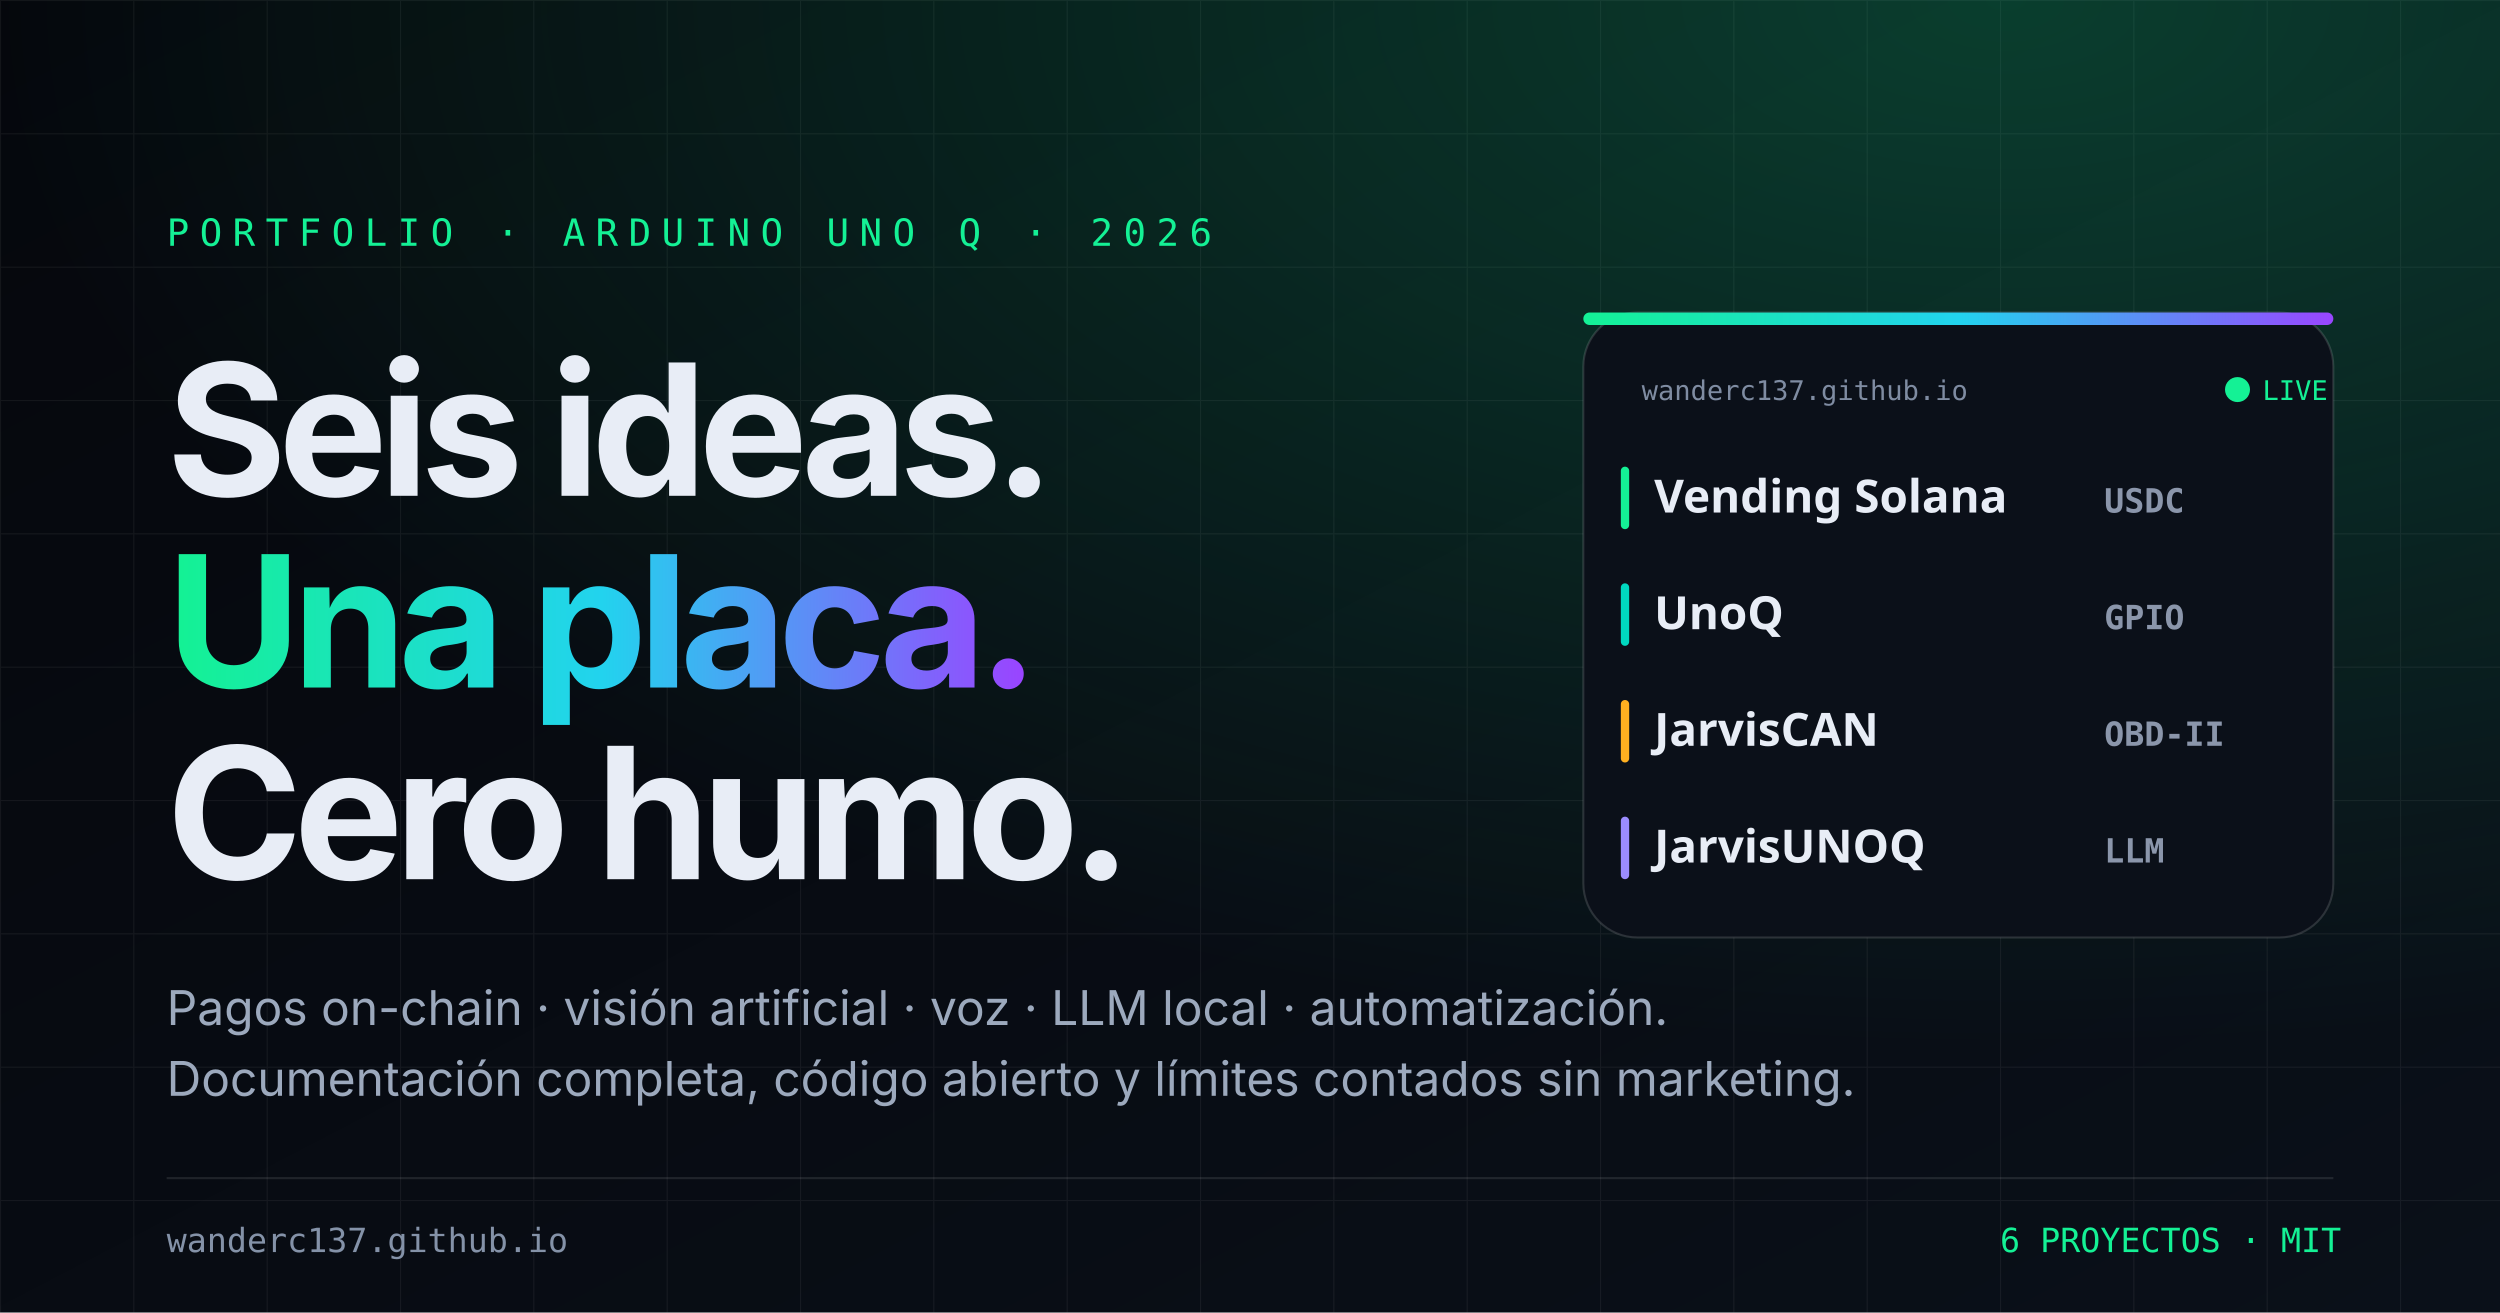
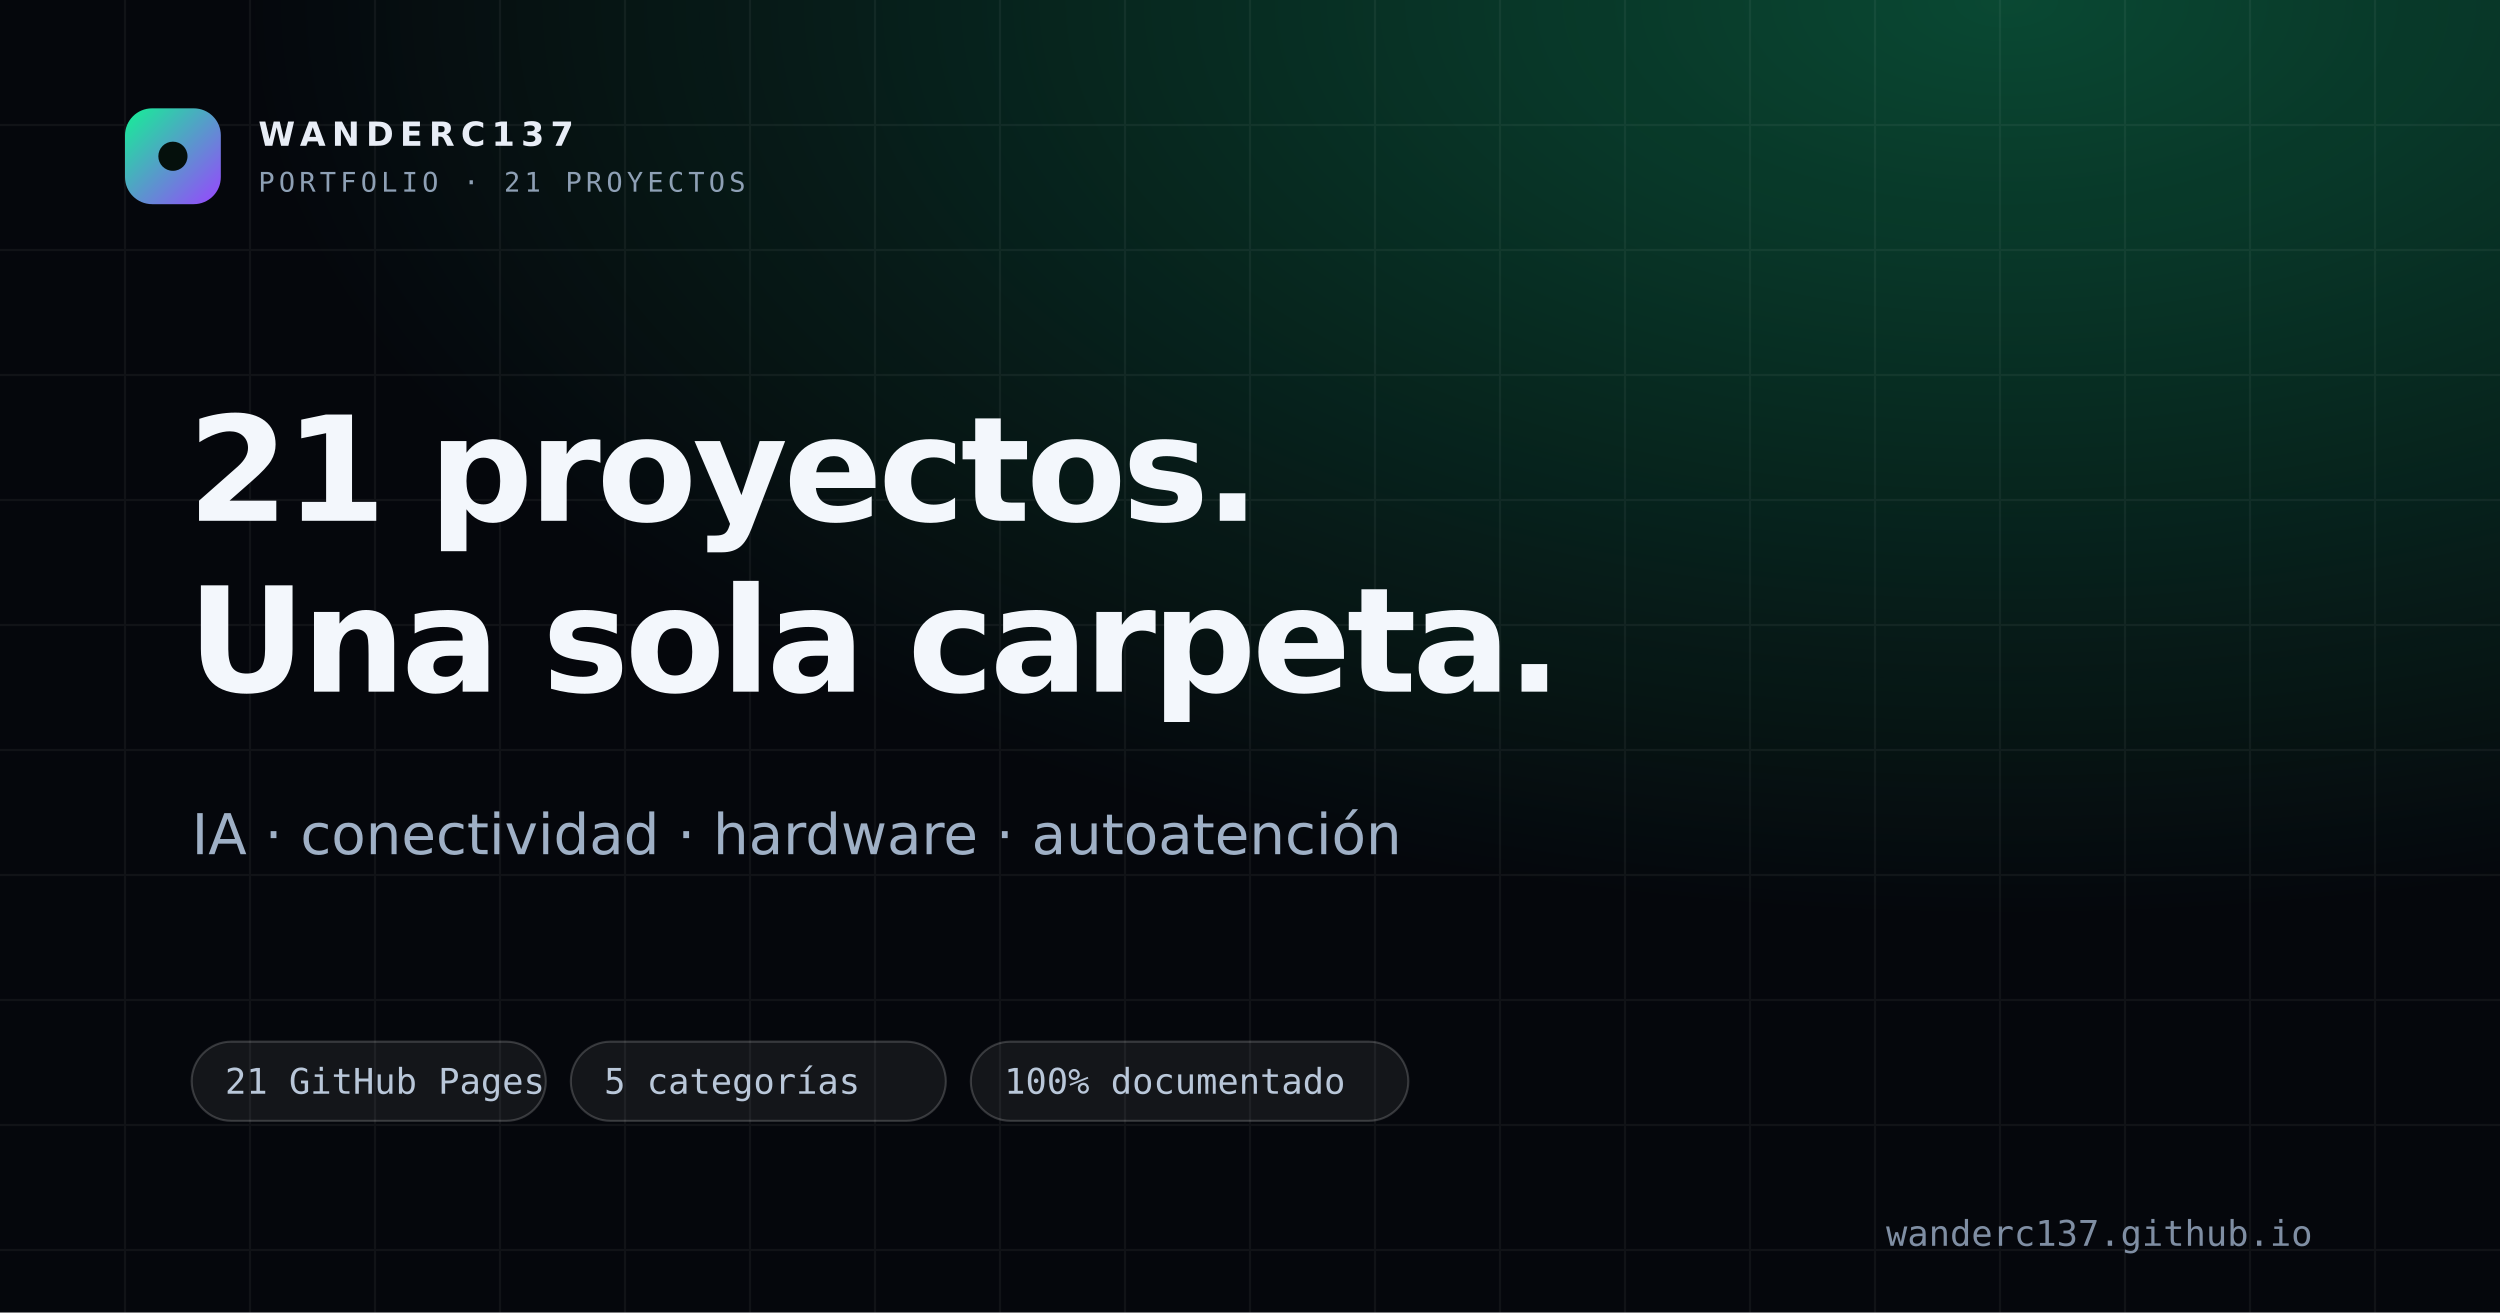
<svg xmlns="http://www.w3.org/2000/svg" width="1200" height="630" viewBox="0 0 1200 630">
  <defs>
-     <linearGradient id="bg" x1="0" y1="0" x2="1" y2="1">
-       <stop offset="0" stop-color="#05070c" />
-       <stop offset="1" stop-color="#0a1019" />
-     </linearGradient>
-     <linearGradient id="accent" x1="0" y1="0" x2="1" y2="0">
+     <linearGradient id="g" x1="0" y1="0" x2="1" y2="1">
      <stop offset="0" stop-color="#14F195" />
-       <stop offset=".5" stop-color="#22D3EE" />
      <stop offset="1" stop-color="#9945FF" />
    </linearGradient>
-     <radialGradient id="glow" cx=".8" cy="0" r=".8">
-       <stop offset="0" stop-color="#14F195" stop-opacity=".22" />
+     <radialGradient id="r" cx="80%" cy="0%" r="70%">
+       <stop offset="0" stop-color="#14F195" stop-opacity=".28" />
      <stop offset="1" stop-color="#14F195" stop-opacity="0" />
    </radialGradient>
-     <pattern id="grid" width="64" height="64" patternUnits="userSpaceOnUse">
-       <path d="M64 0H0V64" fill="none" stroke="#ffffff" stroke-opacity=".055" stroke-width="1" />
-     </pattern>
  </defs>
-   <rect width="1200" height="630" fill="url(#bg)" />
-   <rect width="1200" height="630" fill="url(#grid)" />
-   <rect width="1200" height="630" fill="url(#glow)" />
-   <g font-family="'Space Grotesk','Inter',sans-serif" fill="#e8edf6">
-     <text x="80" y="118" font-family="'JetBrains Mono',monospace" font-size="18" letter-spacing="5" fill="#14F195">PORTFOLIO · ARDUINO UNO Q · 2026</text>
-     <text x="80" y="238" font-size="88" font-weight="700" letter-spacing="-4">Seis ideas.</text>
-     <text x="80" y="330" font-size="88" font-weight="700" letter-spacing="-4" fill="url(#accent)">Una placa.</text>
-     <text x="80" y="422" font-size="88" font-weight="700" letter-spacing="-4">Cero humo.</text>
+   <rect width="1200" height="630" fill="#05070C" />
+   <rect width="1200" height="630" fill="url(#r)" />
+   <g stroke="rgba(255,255,255,.05)">
+     <path d="M0 60H1200M0 120H1200M0 180H1200M0 240H1200M0 300H1200M0 360H1200M0 420H1200M0 480H1200M0 540H1200M0 600H1200M60 0V630M120 0V630M180 0V630M240 0V630M300 0V630M360 0V630M420 0V630M480 0V630M540 0V630M600 0V630M660 0V630M720 0V630M780 0V630M840 0V630M900 0V630M960 0V630M1020 0V630M1080 0V630M1140 0V630" />
  </g>
-   <g font-family="'Inter',sans-serif" fill="#9ca9bd">
-     <text x="80" y="492" font-size="23">Pagos on-chain · visión artificial · voz · LLM local · automatización.</text>
-     <text x="80" y="526" font-size="23">Documentación completa, código abierto y límites contados sin marketing.</text>
+   <rect x="60" y="52" width="46" height="46" rx="13" fill="url(#g)" />
+   <circle cx="83" cy="75" r="7" fill="#05100C" />
+   <text x="124" y="70" font-family="DejaVu Sans, Arial, sans-serif" font-size="16" font-weight="700" fill="#E8EDF6" letter-spacing="3">WANDERC137</text>
+   <text x="124" y="92" font-family="DejaVu Sans Mono, monospace" font-size="13" fill="#8EA0B5" letter-spacing="2">PORTFOLIO · 21 PROYECTOS</text>
+   <text x="90" y="250" font-family="DejaVu Sans, Arial, sans-serif" font-size="70" font-weight="700" fill="#F3F7FC" letter-spacing="-2">21 proyectos.</text>
+   <text x="90" y="332" font-family="DejaVu Sans, Arial, sans-serif" font-size="70" font-weight="700" fill="#F3F7FC" letter-spacing="-2">Una sola carpeta.</text>
+   <text x="92" y="410" font-family="DejaVu Sans, Arial, sans-serif" font-size="27" fill="#9FB0C6">IA · conectividad · hardware · autoatención</text>
+   <g font-family="DejaVu Sans Mono, monospace" font-size="17" fill="#B9C7D9">
+     <rect x="92" y="500" width="170" height="38" rx="19" fill="rgba(255,255,255,.06)" stroke="rgba(255,255,255,.18)" />
+     <text x="108" y="525">21 GitHub Pages</text>
+     <rect x="274" y="500" width="180" height="38" rx="19" fill="rgba(255,255,255,.06)" stroke="rgba(255,255,255,.18)" />
+     <text x="290" y="525">5 categorías</text>
+     <rect x="466" y="500" width="210" height="38" rx="19" fill="rgba(255,255,255,.06)" stroke="rgba(255,255,255,.18)" />
+     <text x="482" y="525">100% documentado</text>
  </g>
-   <g transform="translate(80,565)">
-     <rect x="0" y="0" width="1040" height="1" fill="#ffffff" fill-opacity=".10" />
-     <g font-family="'JetBrains Mono',monospace" font-size="16" fill="#8492a8">
-       <text x="0" y="36">wanderc137.github.io</text>
-       <text x="880" y="36" fill="#14F195">6 PROYECTOS · MIT</text>
-     </g>
-   </g>
-   <g transform="translate(760,150)">
-     <rect x="0" y="0" width="360" height="300" rx="26" fill="#0b1019" stroke="#ffffff" stroke-opacity=".14" />
-     <rect x="0" y="0" width="360" height="6" rx="3" fill="url(#accent)" />
-     <g font-family="'JetBrains Mono',monospace" font-size="13" fill="#7f8ca2">
-       <text x="28" y="42">wanderc137.github.io</text>
-       <circle cx="314" cy="37" r="6" fill="#14F195" />
-       <text x="326" y="42" fill="#14F195">LIVE</text>
-     </g>
-     <g font-family="'Space Grotesk',sans-serif" font-size="22" font-weight="600" fill="#e8edf6">
-       <text x="34" y="96">Vending Solana</text>
-       <text x="34" y="152">UnoQ</text>
-       <text x="34" y="208">JarvisCAN</text>
-       <text x="34" y="264">JarvisUNOQ</text>
-       <text x="250" y="96" fill="#8b96ab" font-size="16" font-family="'JetBrains Mono',monospace">USDC</text>
-       <text x="250" y="152" fill="#8b96ab" font-size="16" font-family="'JetBrains Mono',monospace">GPIO</text>
-       <text x="250" y="208" fill="#8b96ab" font-size="16" font-family="'JetBrains Mono',monospace">OBD-II</text>
-       <text x="250" y="264" fill="#8b96ab" font-size="16" font-family="'JetBrains Mono',monospace">LLM</text>
-     </g>
-     <g fill="none" stroke-width="2">
-       <rect x="18" y="74" width="4" height="30" rx="2" fill="#14F195" stroke="none" />
-       <rect x="18" y="130" width="4" height="30" rx="2" fill="#00D8C0" stroke="none" />
-       <rect x="18" y="186" width="4" height="30" rx="2" fill="#FFB020" stroke="none" />
-       <rect x="18" y="242" width="4" height="30" rx="2" fill="#9B8CFF" stroke="none" />
-     </g>
-   </g>
+   <text x="1110" y="598" text-anchor="end" font-family="DejaVu Sans Mono, monospace" font-size="17" fill="#7F8EA3">wanderc137.github.io</text>
</svg>
